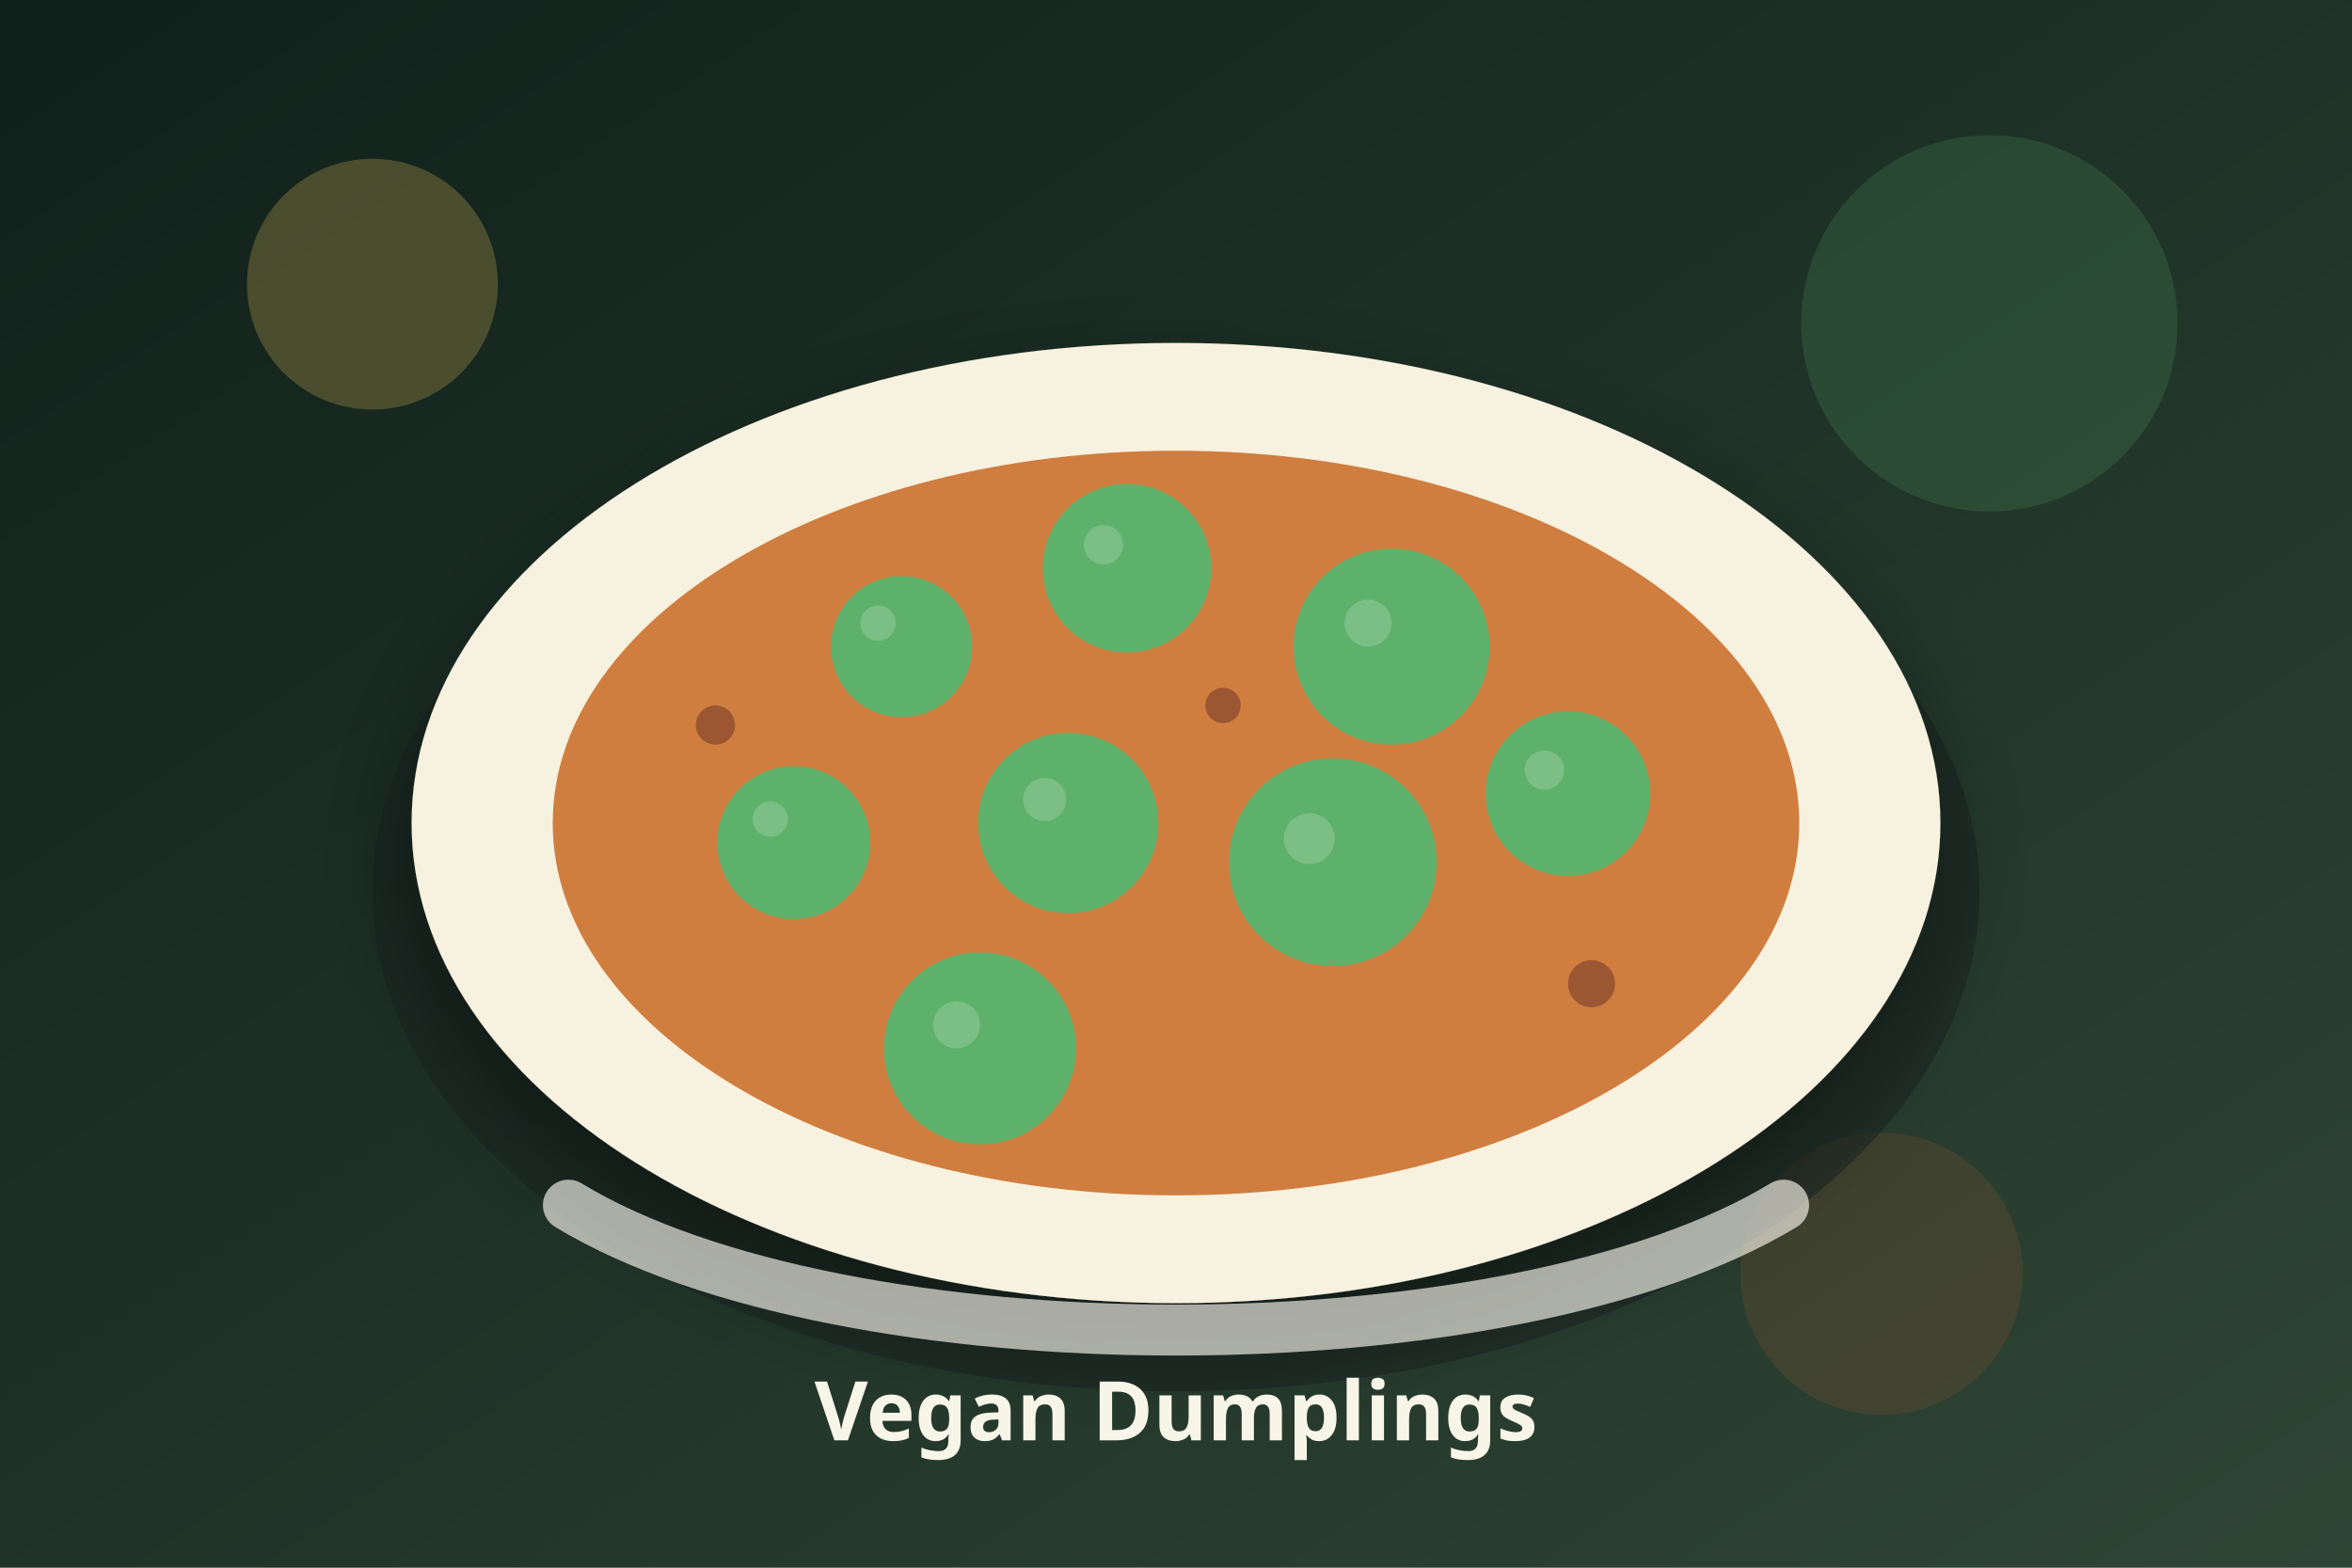
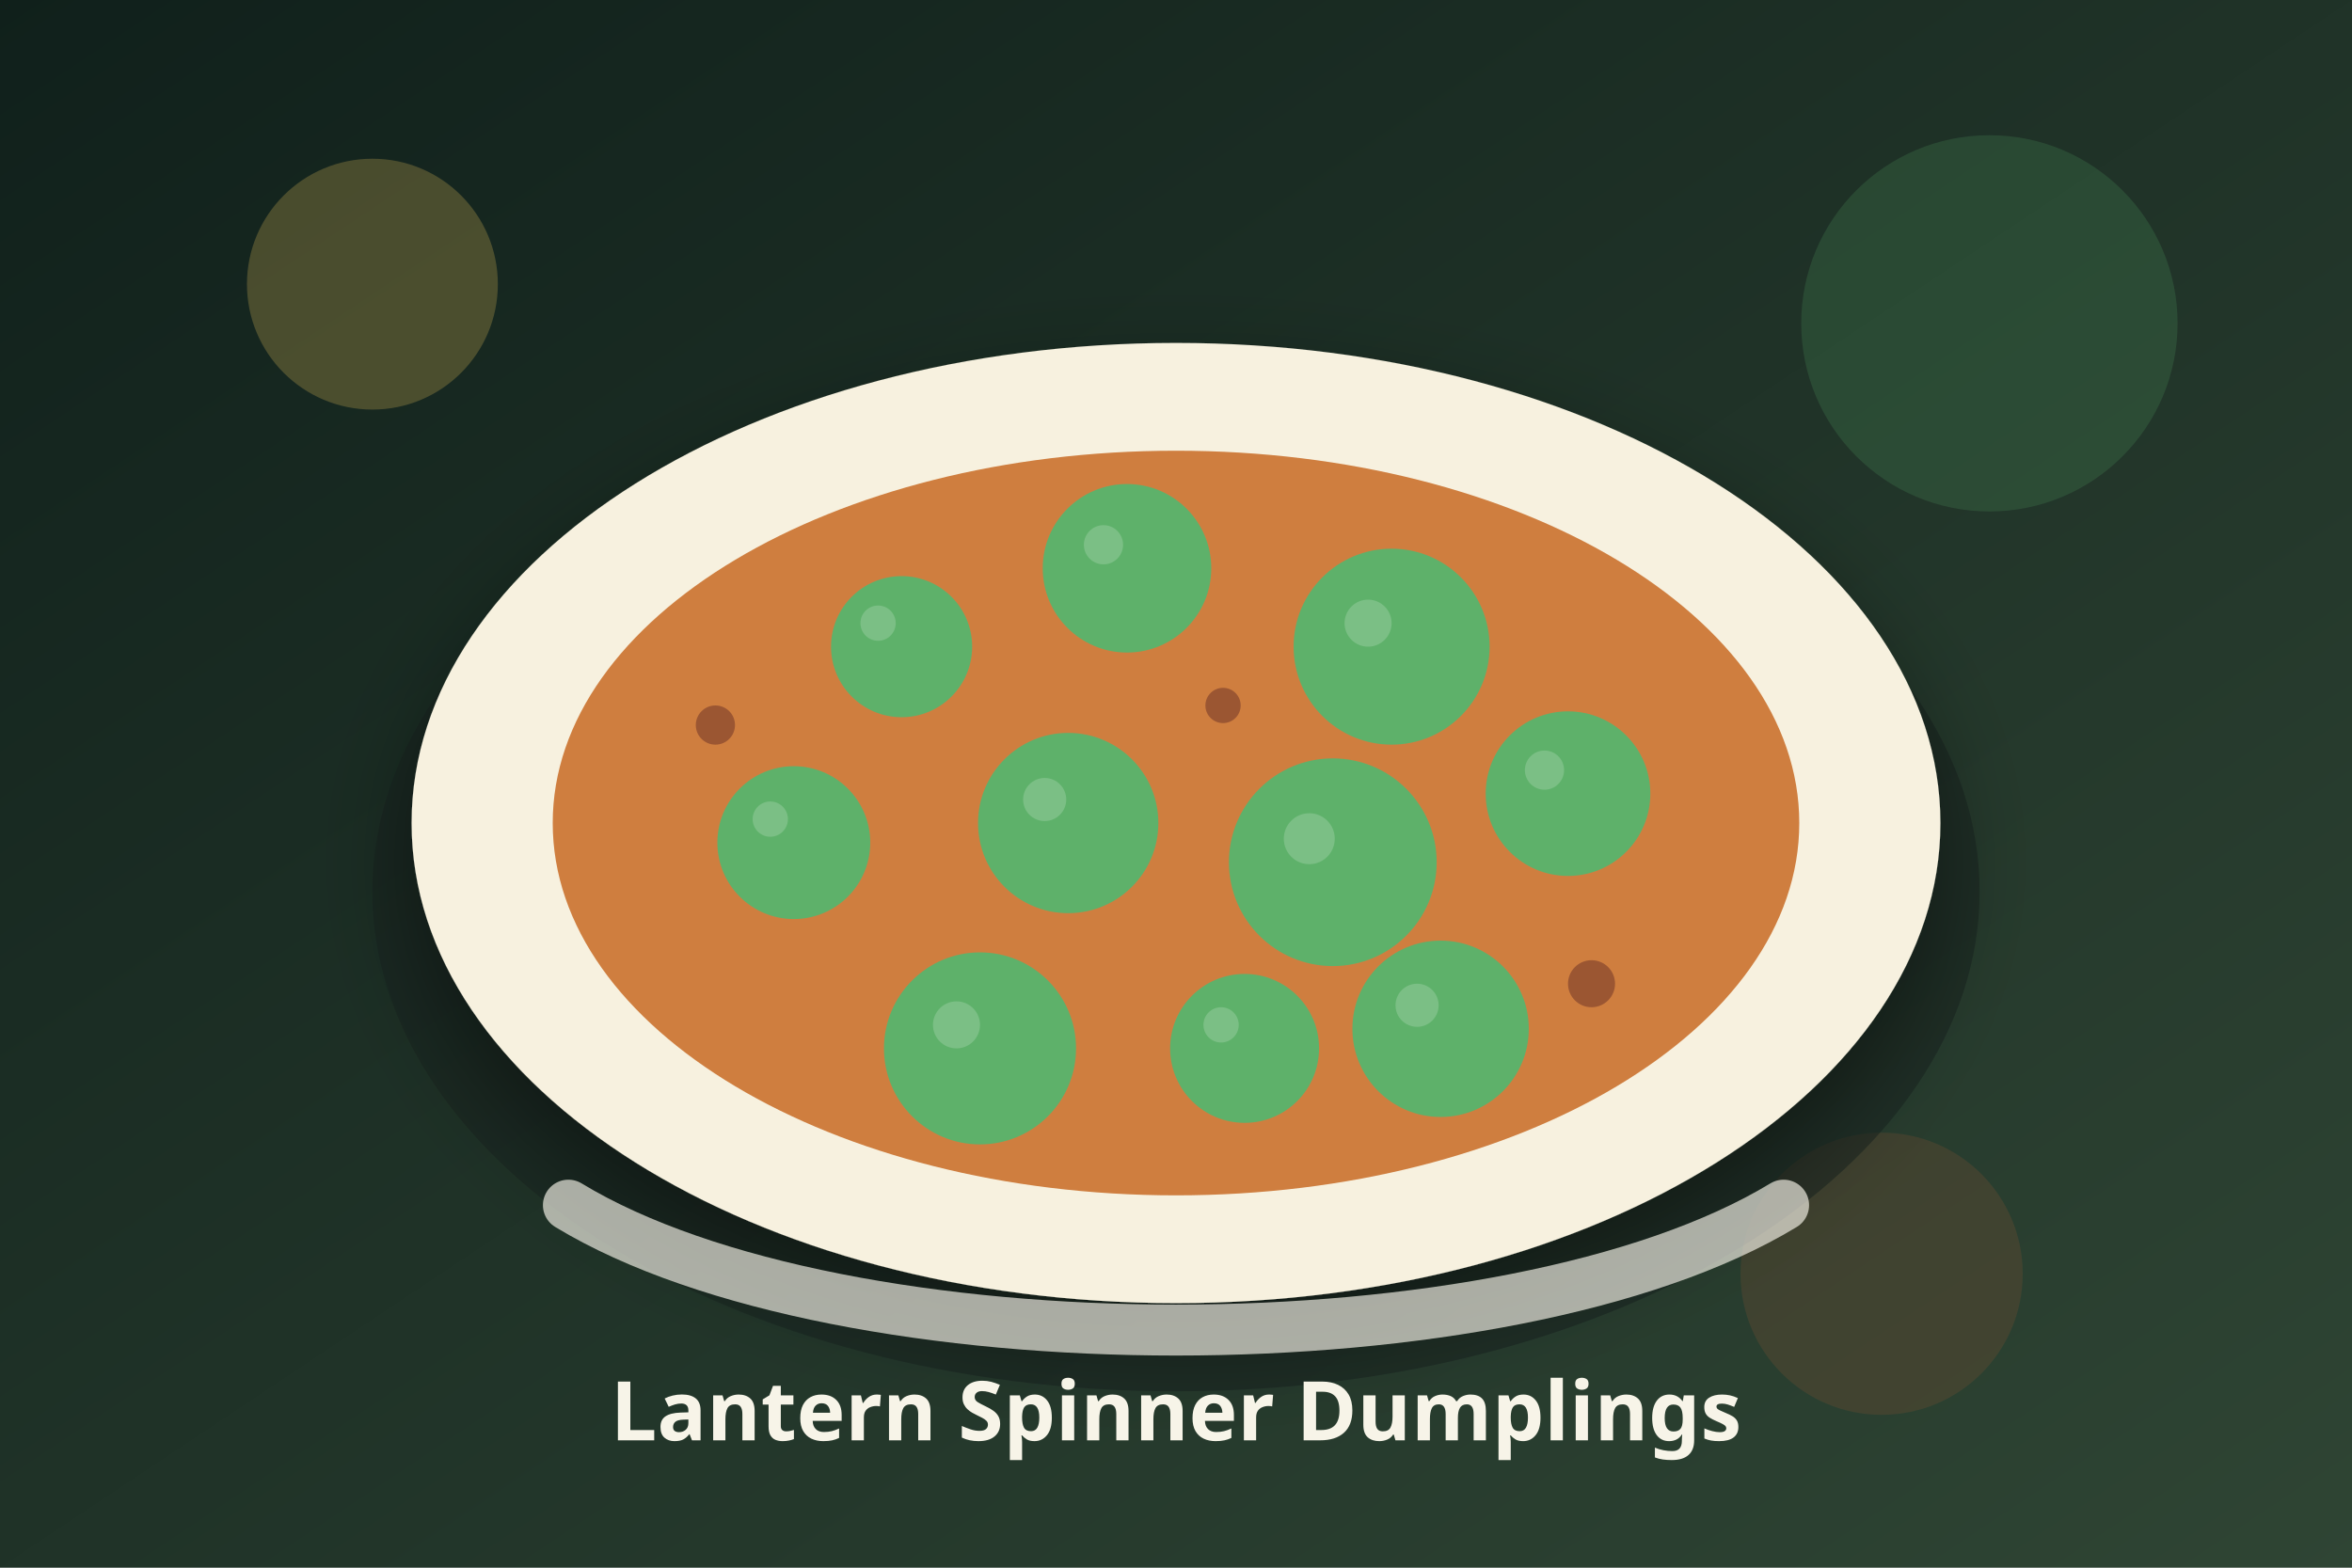
<svg xmlns="http://www.w3.org/2000/svg" width="1200" height="800" viewBox="0 0 1200 800" role="img" aria-labelledby="title desc">
  <defs>
    <linearGradient id="bg" x1="0" y1="0" x2="1" y2="1">
      <stop offset="0" stop-color="#10201b" />
      <stop offset="1" stop-color="#2f4534" />
    </linearGradient>
    <filter id="shadow" x="-20%" y="-20%" width="140%" height="150%">
      <feDropShadow dx="0" dy="20" stdDeviation="24" flood-color="#09110d" flood-opacity=".42" />
    </filter>
  </defs>
  <rect width="1200" height="800" fill="url(#bg)" />
  <circle cx="190" cy="145" r="64" fill="#f4c95d" opacity=".24" />
  <circle cx="1015" cy="165" r="96" fill="#5ab36c" opacity=".18" />
  <circle cx="960" cy="650" r="72" fill="#9b5632" opacity=".2" />
  <ellipse cx="600" cy="455" rx="410" ry="255" fill="#18221f" opacity=".55" />
  <ellipse cx="600" cy="420" rx="390" ry="245" fill="#f7f1df" filter="url(#shadow)" />
  <ellipse cx="600" cy="420" rx="318" ry="190" fill="#cf7e3f" />
  <circle cx="460" cy="330" r="36" fill="#5ab36c" opacity=".96" />
  <circle cx="448" cy="318" r="9" fill="#fff" opacity=".18" />
  <circle cx="575" cy="290" r="43" fill="#5ab36c" opacity=".96" />
  <circle cx="563" cy="278" r="10" fill="#fff" opacity=".18" />
  <circle cx="710" cy="330" r="50" fill="#5ab36c" opacity=".96" />
  <circle cx="698" cy="318" r="12" fill="#fff" opacity=".18" />
  <circle cx="405" cy="430" r="39" fill="#5ab36c" opacity=".96" />
  <circle cx="393" cy="418" r="9" fill="#fff" opacity=".18" />
  <circle cx="545" cy="420" r="46" fill="#5ab36c" opacity=".96" />
  <circle cx="533" cy="408" r="11" fill="#fff" opacity=".18" />
  <circle cx="680" cy="440" r="53" fill="#5ab36c" opacity=".96" />
  <circle cx="668" cy="428" r="13" fill="#fff" opacity=".18" />
  <circle cx="800" cy="405" r="42" fill="#5ab36c" opacity=".96" />
  <circle cx="788" cy="393" r="10" fill="#fff" opacity=".18" />
  <circle cx="500" cy="535" r="49" fill="#5ab36c" opacity=".96" />
  <circle cx="488" cy="523" r="12" fill="#fff" opacity=".18" />
+   <circle cx="635" cy="535" r="38" fill="#5ab36c" opacity=".96" />
+   <circle cx="623" cy="523" r="9" fill="#fff" opacity=".18" />
+   <circle cx="735" cy="525" r="45" fill="#5ab36c" opacity=".96" />
+   <circle cx="723" cy="513" r="11" fill="#fff" opacity=".18" />
  <circle cx="812" cy="502" r="12" fill="#9b5632" />
  <circle cx="365" cy="370" r="10" fill="#9b5632" />
  <circle cx="624" cy="360" r="9" fill="#9b5632" />
  <path d="M290 615 C430 700 770 700 910 615" fill="none" stroke="#fbf8ec" stroke-width="26" stroke-linecap="round" opacity=".65" />
-   <text x="600" y="735" fill="#f7f4e8" font-family="system-ui, sans-serif" font-size="42" font-weight="800" text-anchor="middle">Vegan Dumplings</text>
+   <text x="600" y="735" fill="#f7f4e8" font-family="system-ui, sans-serif" font-size="42" font-weight="800" text-anchor="middle">Lantern Spinner Dumplings</text>
</svg>
